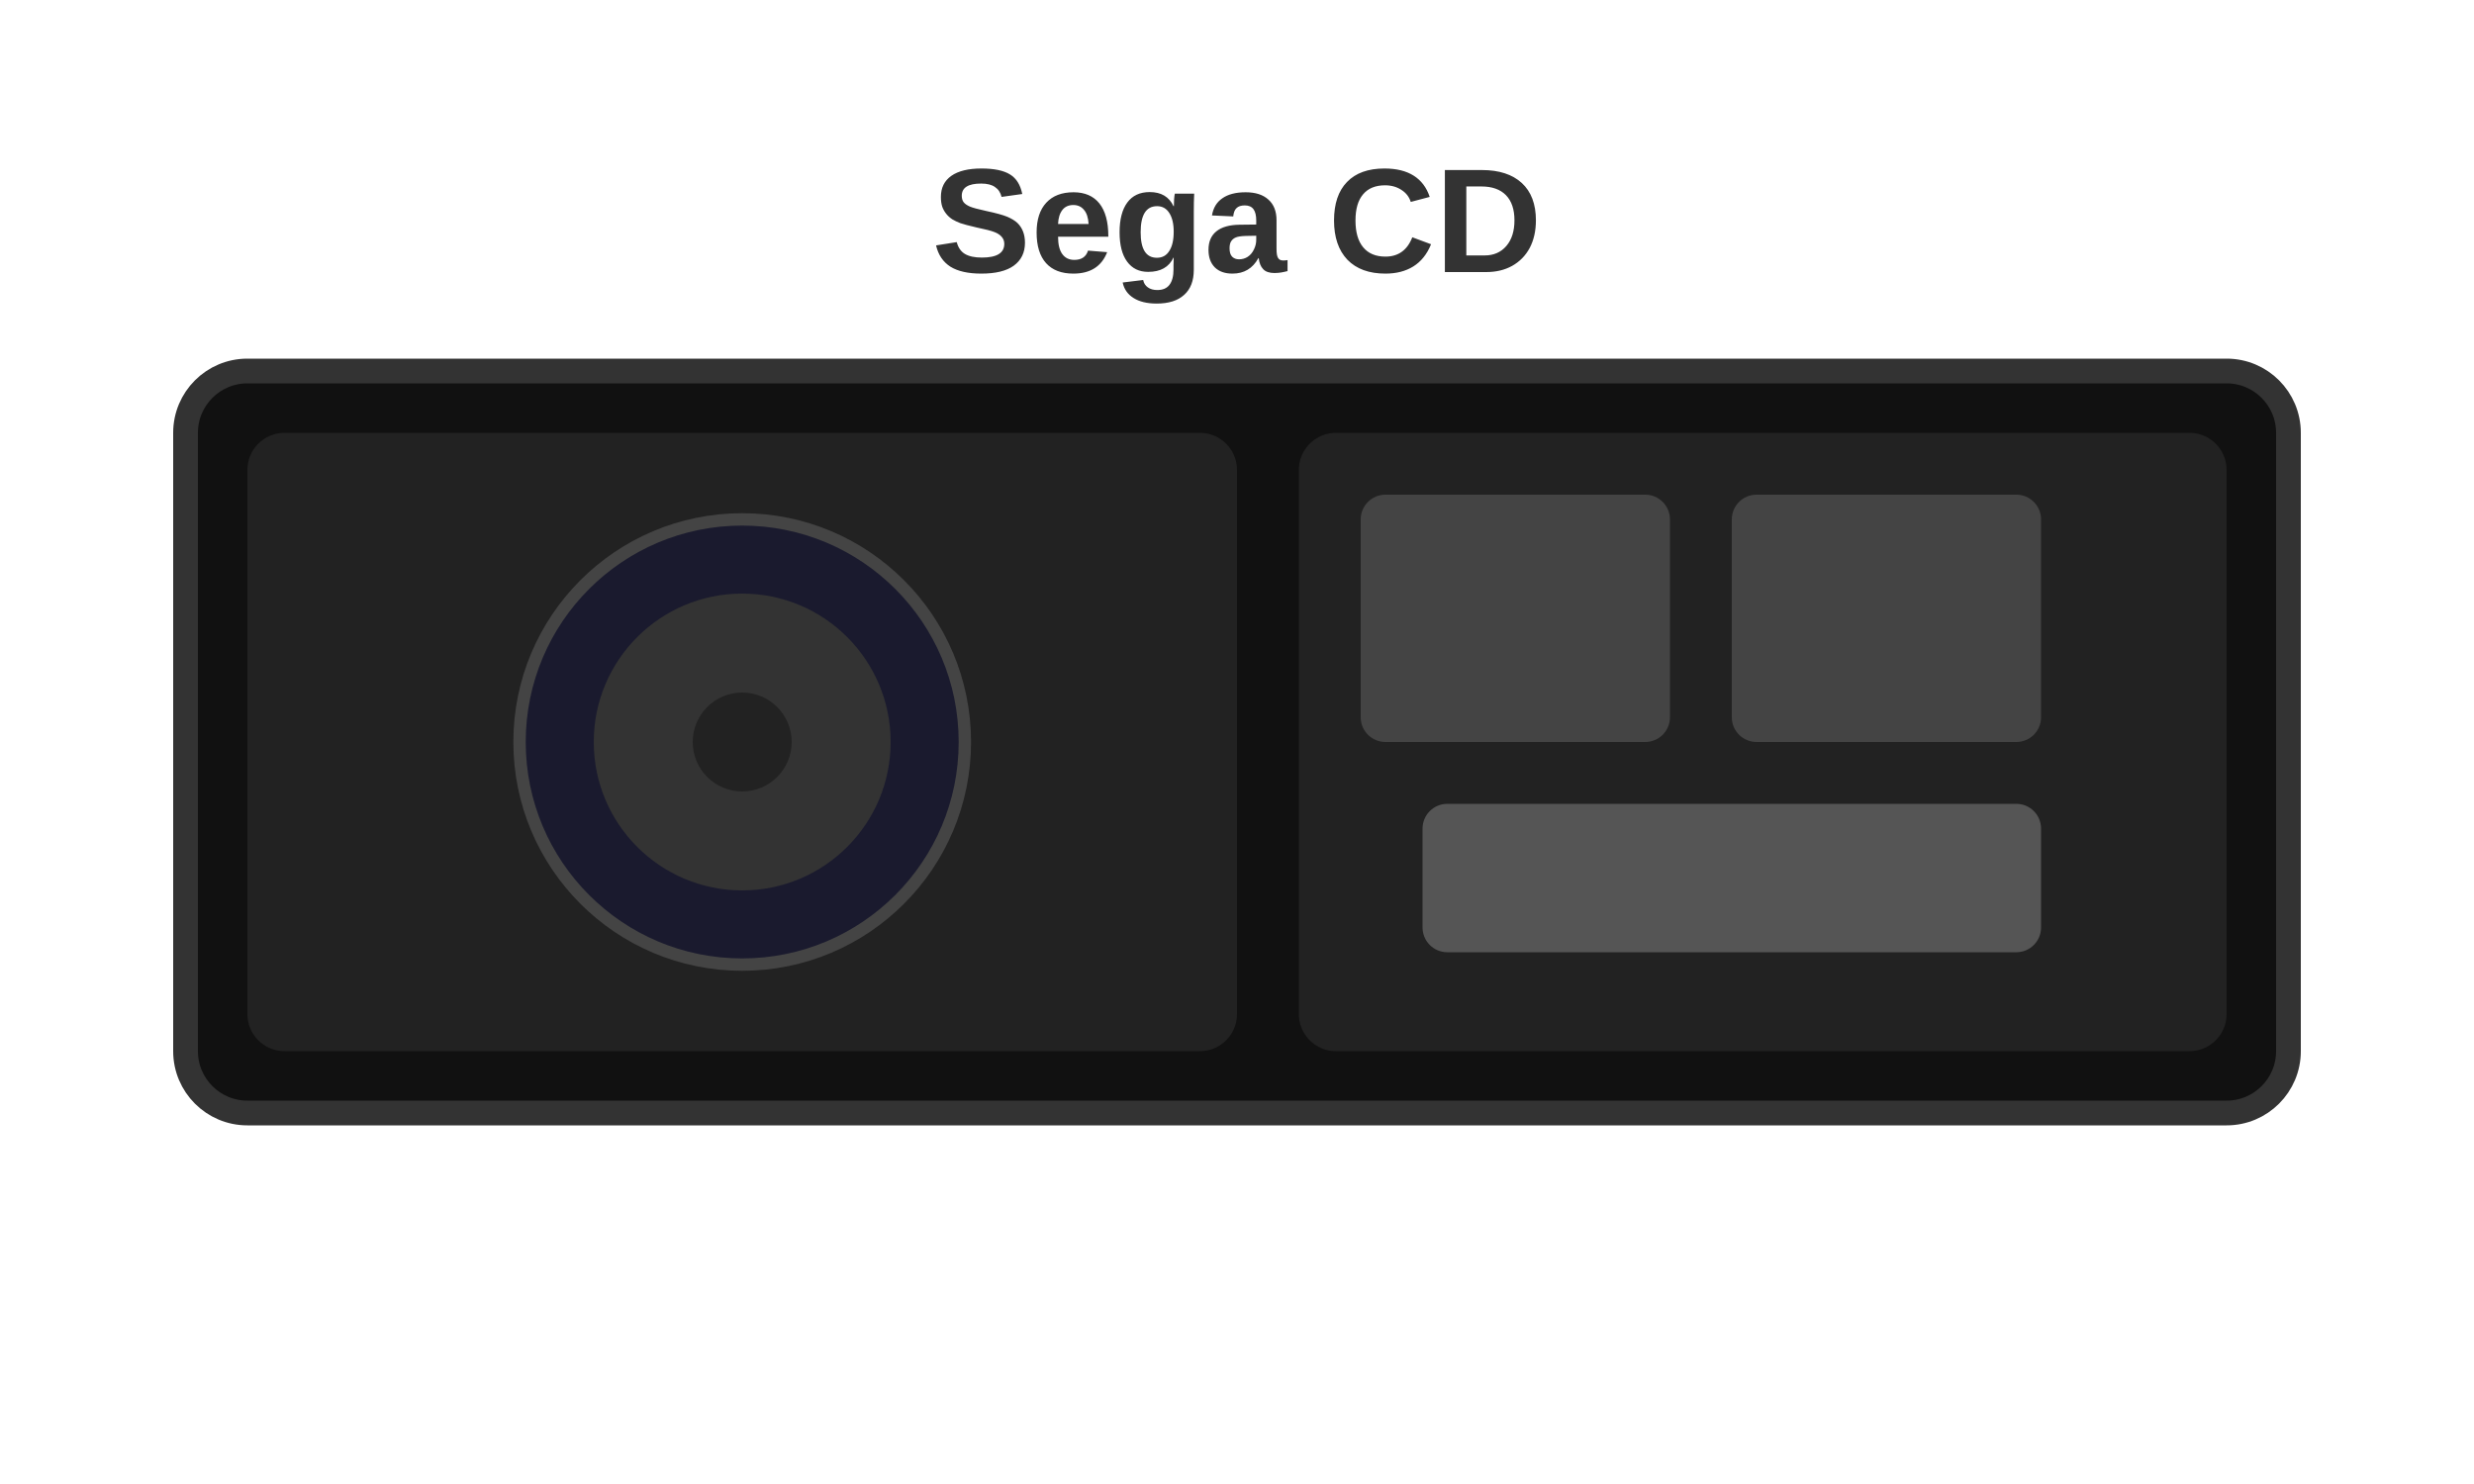
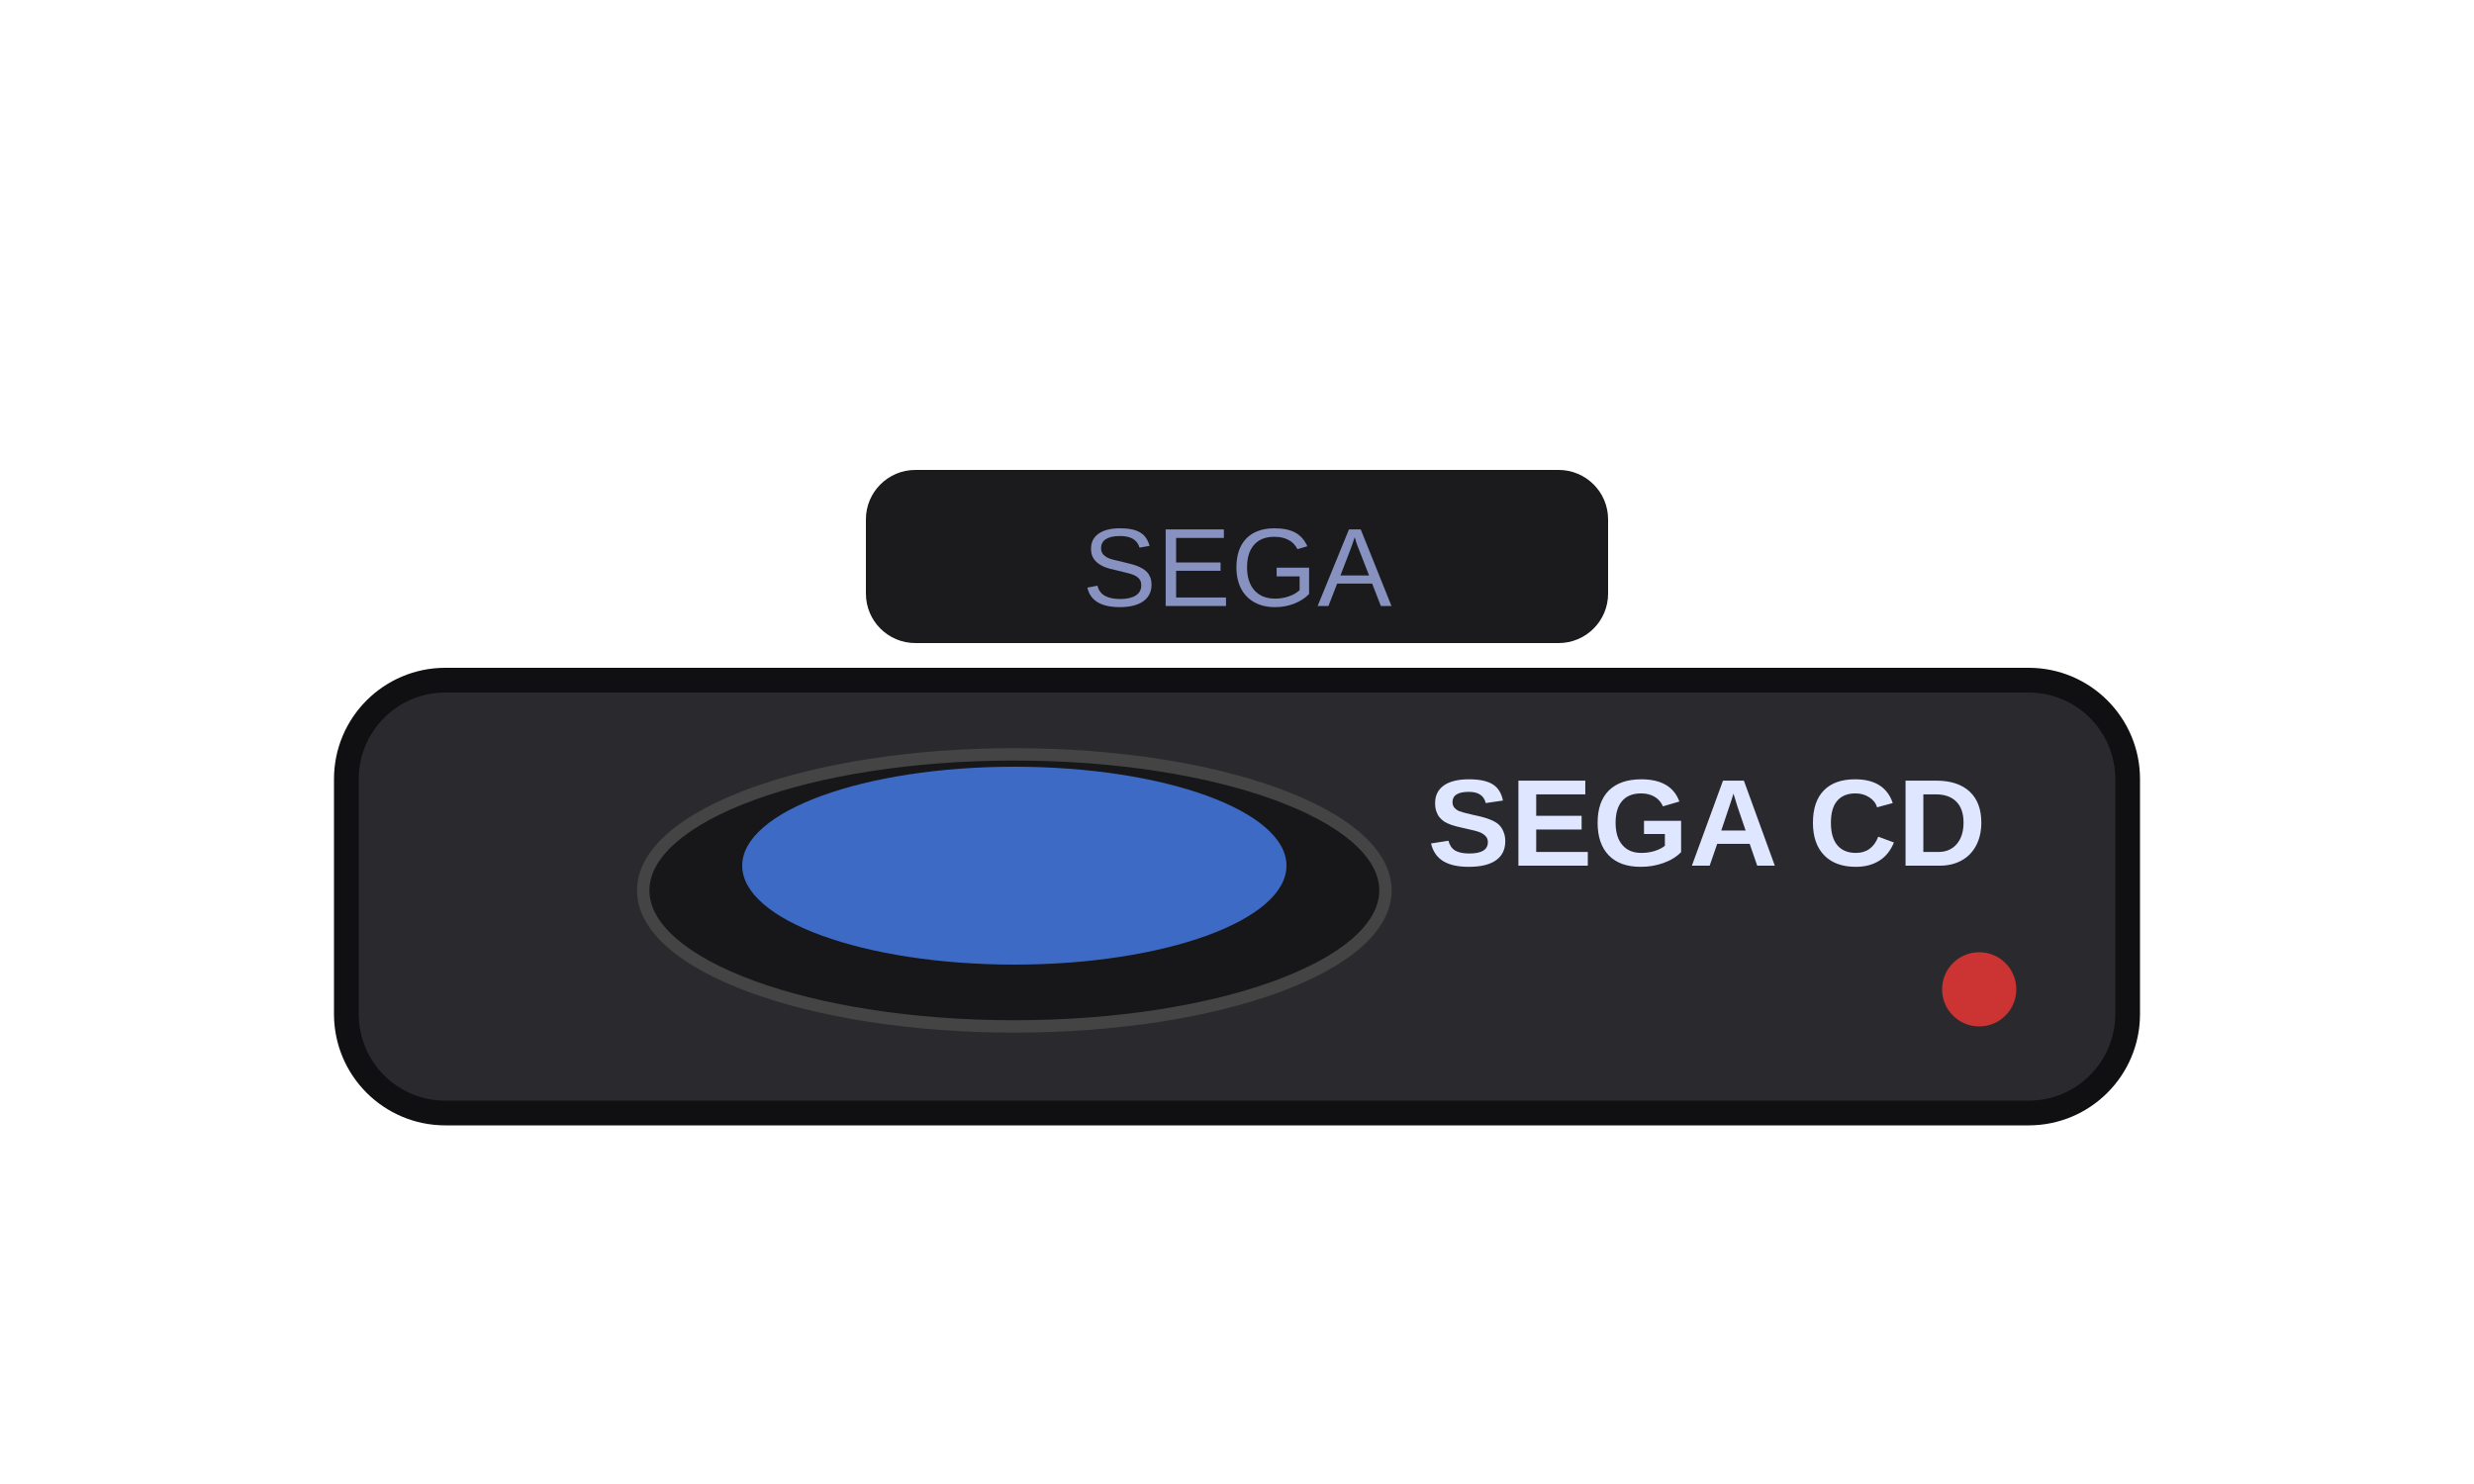
<svg xmlns="http://www.w3.org/2000/svg" viewBox="0 0 200 120">
-   <rect x="15" y="30" width="170" height="60" rx="5" fill="#111" stroke="#333" stroke-width="2" />
-   <rect x="20" y="35" width="80" height="50" rx="3" fill="#222" />
-   <circle cx="60" cy="60" r="18" fill="#1a1a2e" stroke="#444" stroke-width="1" />
-   <circle cx="60" cy="60" r="12" fill="#333" />
-   <circle cx="60" cy="60" r="4" fill="#222" />
-   <rect x="105" y="35" width="75" height="50" rx="3" fill="#222" />
-   <rect x="110" y="40" width="25" height="20" rx="2" fill="#444" />
-   <rect x="140" y="40" width="25" height="20" rx="2" fill="#444" />
-   <rect x="115" y="65" width="50" height="12" rx="2" fill="#555" />
-   <text x="100" y="22" text-anchor="middle" font-family="Arial, sans-serif" font-size="12" font-weight="bold" fill="#333">Sega CD</text>
+   <rect x="28" y="55" width="144" height="35" rx="8" fill="#2a2a2e" stroke="#101012" stroke-width="2" />
+   <ellipse cx="82" cy="72" rx="30" ry="11" fill="#17171a" stroke="#444" />
+   <ellipse cx="82" cy="70" rx="22" ry="8" fill="#3c6ac4" />
+   <text x="138" y="70" font-family="Arial, sans-serif" font-size="10" font-weight="bold" fill="#dfe6ff" text-anchor="middle">SEGA CD</text>
+   <circle cx="160" cy="80" r="3" fill="#c33" />
+   <rect x="70" y="38" width="60" height="14" rx="4" fill="#1b1b1e" />
+   <text x="100" y="49" font-family="Arial, sans-serif" font-size="9" fill="#8892c0" text-anchor="middle">SEGA</text>
</svg>
